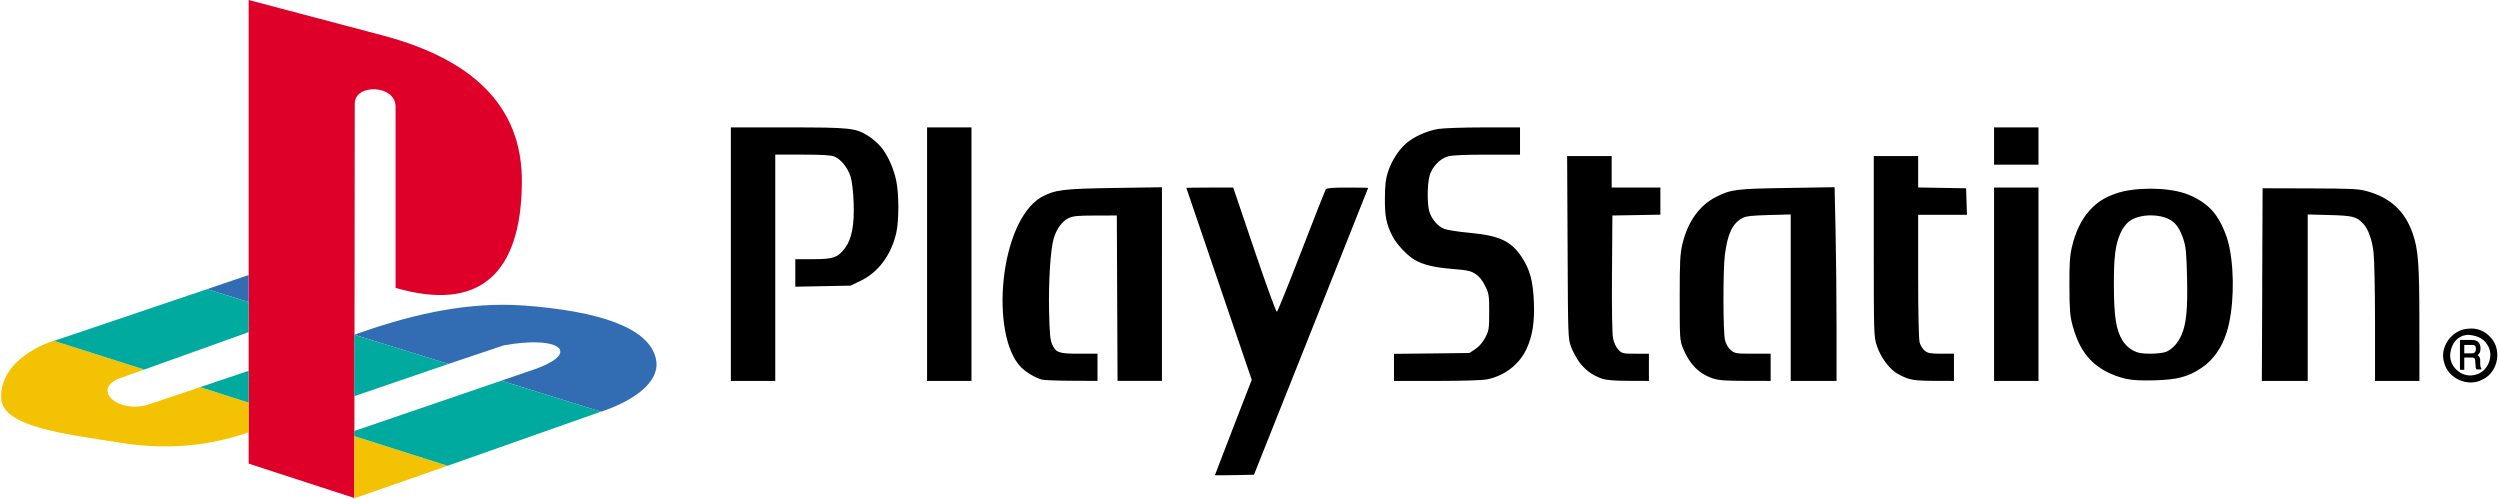
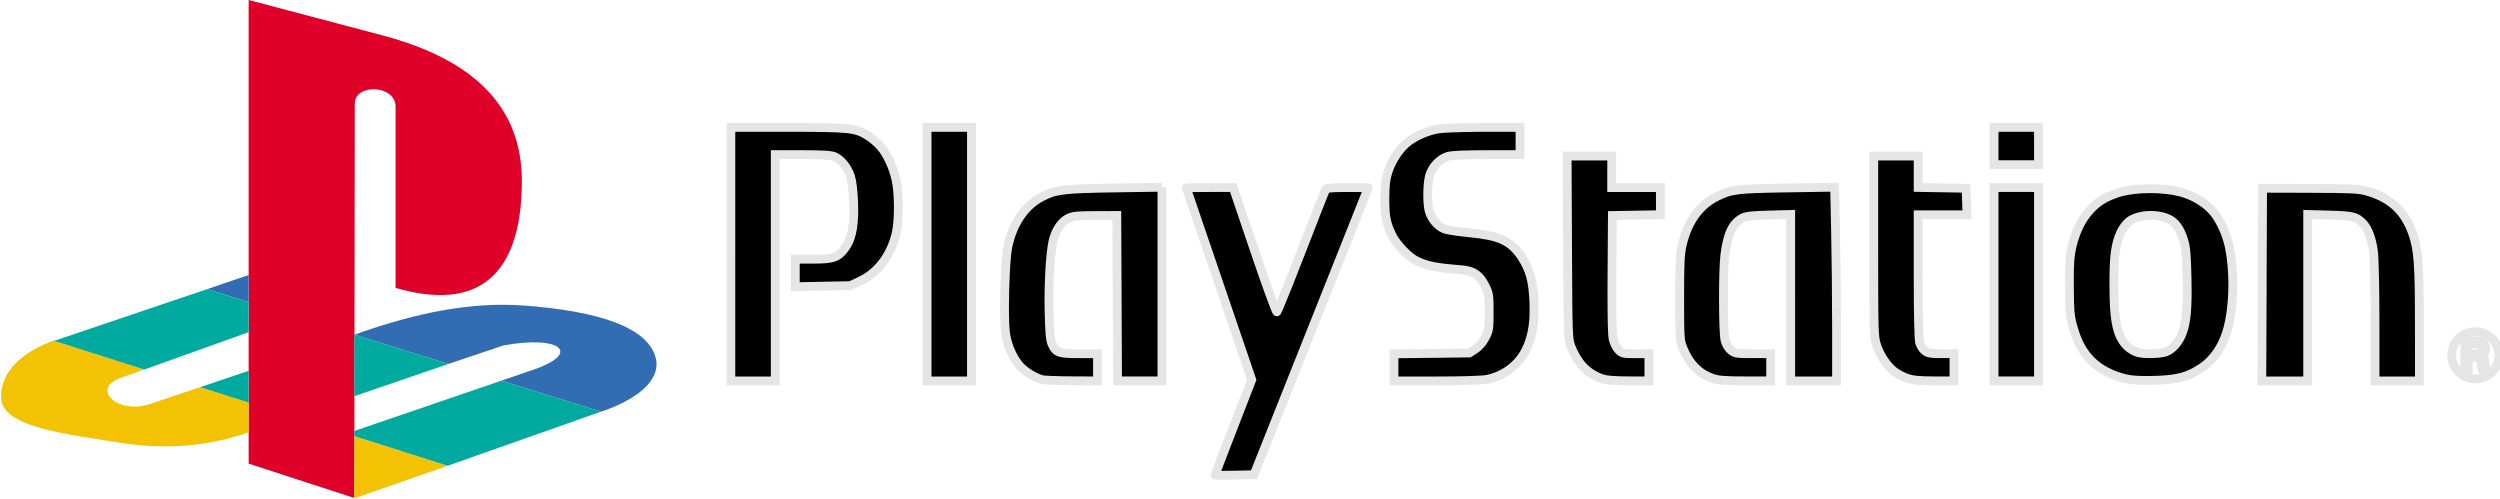
<svg xmlns="http://www.w3.org/2000/svg" version="1.1" id="svg2" x="0px" y="0px" width="567.429px" height="113.032px" viewBox="0 0 567.429 113.032" enable-background="new 0 0 567.429 113.032" xml:space="preserve">
-   <defs id="defs22" />
-   <g id="g5" style="stroke:none;stroke-opacity:1">
-     <path id="path2998_1_" d="m 165.884,28.918 v 28.77 28.77 h 5.039 5.039 V 60.776 35.095 h 6.186 c 4.461,0 6.475,0.12 7.233,0.437 1.496,0.625 3.036,2.529 3.667,4.521 0.331,1.047 0.604,3.313 0.701,5.831 0.2,5.154 -0.398,8.356 -1.971,10.433 -1.641,2.168 -2.645,2.51 -7.284,2.51 h -3.982 v 3.119 3.127 l 6.257,-0.121 6.258,-0.121 2.214,-1.047 c 4.045,-1.908 6.982,-5.811 8.167,-10.84 0.662,-2.808 0.652,-9.086 -0.021,-12.099 -0.646,-2.896 -1.991,-5.813 -3.504,-7.579 -0.633,-0.738 -1.857,-1.797 -2.712,-2.347 -2.933,-1.882 -4.062,-2.001 -18.356,-2.001 z m 44.535,0 v 28.77 28.77 h 5.038 5.039 v -28.77 -28.77 h -5.039 z m 126.372,0 c -4.514,0.001 -9.158,0.16 -10.32,0.346 -2.623,0.418 -5.682,1.805 -7.416,3.372 -1.748,1.579 -3.236,3.949 -4.043,6.44 -0.502,1.548 -0.66,2.959 -0.68,5.933 -0.029,4.103 0.316,5.851 1.727,8.614 0.916,1.798 3.361,4.393 5.039,5.363 1.949,1.13 4.441,1.728 8.727,2.072 3.26,0.264 4.02,0.426 5.08,1.129 0.834,0.551 1.564,1.453 2.184,2.711 0.869,1.771 0.918,2.142 0.914,5.953 -0.004,3.801 -0.057,4.176 -0.896,5.771 -0.566,1.084 -1.385,2.032 -2.242,2.602 l -1.354,0.895 -8.563,0.103 -8.553,0.092 v 3.077 3.068 h 9.73 c 5.92,0 10.412,-0.146 11.459,-0.367 3.984,-0.838 7.299,-3.42 8.908,-6.938 1.355,-2.963 1.834,-6.008 1.656,-10.576 -0.188,-4.816 -0.9,-7.44 -2.824,-10.32 -2.391,-3.575 -5.064,-4.801 -11.855,-5.423 -2.512,-0.23 -5.086,-0.635 -5.719,-0.904 -1.398,-0.592 -2.705,-2.082 -3.281,-3.738 -0.568,-1.633 -0.561,-6.361 0.021,-8.359 0.57,-1.973 2.305,-3.79 4.135,-4.338 0.883,-0.266 3.852,-0.396 8.848,-0.396 H 345 v -3.09 -3.09 h -8.209 z m 115.806,0 v 4.227 4.226 h 5.039 5.039 v -4.226 -4.227 h -5.039 z m -96.902,6.502 0.104,20.723 c 0.09,20.398 0.105,20.754 0.803,22.604 0.391,1.033 1.227,2.58 1.857,3.443 1.293,1.76 2.973,2.994 5.1,3.738 1.023,0.359 2.762,0.498 6.064,0.51 l 4.633,0.02 V 83.37 80.282 h -3.027 c -2.881,0 -3.07,-0.039 -3.891,-0.895 -0.508,-0.529 -1.006,-1.563 -1.207,-2.52 -0.221,-1.033 -0.313,-6.406 -0.256,-14.791 l 0.092,-13.165 5.445,-0.092 5.445,-0.092 v -3.076 -3.08 h -5.527 -5.525 V 38.995 35.42 h -5.049 z m 69.596,0 v 20.469 c 0,19.797 0.023,20.54 0.672,22.512 0.771,2.348 2.338,4.672 4.043,5.973 0.65,0.498 1.939,1.166 2.863,1.482 1.289,0.445 2.73,0.582 6.156,0.59 l 4.469,0.01 V 83.368 80.28 h -2.885 c -2.41,0 -3.02,-0.104 -3.727,-0.662 -0.467,-0.365 -0.996,-1.205 -1.18,-1.867 -0.205,-0.74 -0.336,-6.584 -0.336,-15.106 V 48.748 h 5.537 5.537 l -0.094,-3.007 -0.092,-3.008 -5.445,-0.09 -5.441,-0.093 V 38.985 35.42 h -5.039 z m -8.889,7.069 -10.758,0.174 c -11.568,0.178 -12.766,0.32 -16.162,2.042 -3.799,1.925 -6.447,5.663 -7.648,10.788 -0.502,2.138 -0.59,3.979 -0.59,12.109 0,9.23 0.027,9.661 0.742,11.428 1.441,3.561 3.586,5.76 6.674,6.826 1.361,0.471 2.781,0.58 7.457,0.588 l 5.771,0.012 v -3.09 -3.088 h -4.043 c -3.828,0 -4.088,-0.047 -4.998,-0.813 -0.602,-0.506 -1.092,-1.35 -1.32,-2.256 -0.453,-1.793 -0.475,-15.937 -0.031,-19.361 0.631,-4.865 1.727,-7.146 4.014,-8.371 0.787,-0.42 2.146,-0.57 5.975,-0.67 l 4.957,-0.132 v 18.896 18.885 h 5.201 5.201 V 74.315 c 0,-6.674 -0.104,-16.566 -0.225,-21.982 z M 263.73,42.5 252.922,42.662 c -11.746,0.181 -13.433,0.396 -16.64,2.113 -9.476,5.746 -11.593,31.145 -4.602,38.511 1.172,1.192 3.117,2.368 4.743,2.864 0.447,0.138 3.481,0.259 6.745,0.272 l 5.932,0.031 V 83.365 80.28 h -4.154 c -4.686,0 -5.303,-0.221 -6.186,-2.234 -0.395,-0.897 -0.549,-2.662 -0.65,-7.416 -0.146,-6.756 0.324,-14.086 1.056,-16.52 0.657,-2.185 1.881,-3.863 3.321,-4.57 1.052,-0.516 2.019,-0.613 6.125,-0.62 l 4.875,-0.011 0.082,18.773 0.082,18.771 h 5.039 5.039 v -21.98 z m 10.85,0.071 c -2.928,0 -5.319,0.037 -5.313,0.082 0.004,0.045 3.346,9.857 7.426,21.811 l 7.416,21.738 -4.176,10.77 c -2.295,5.927 -4.175,10.818 -4.175,10.869 0,0.05 1.993,0.05 4.429,0 l 4.43,-0.092 12.951,-32.508 c 7.127,-17.879 12.963,-32.542 12.963,-32.588 0.002,-0.045 -2.102,-0.082 -4.684,-0.082 -3.404,0 -4.766,0.113 -4.947,0.408 -0.137,0.223 -2.627,6.543 -5.525,14.049 -2.897,7.504 -5.397,13.688 -5.565,13.744 -0.17,0.057 -2.472,-6.266 -5.108,-14.049 l -4.796,-14.152 z m 178.017,0 v 21.942 21.942 h 5.039 5.039 V 64.513 42.571 h -5.039 z m 60.951,0.162 -0.094,21.861 h 0.012 l -0.092,21.861 h 5.211 5.201 V 67.571 48.676 l 4.957,0.133 c 5.262,0.137 6.141,0.356 7.619,1.939 1.158,1.24 1.986,3.499 2.355,6.439 0.191,1.539 0.348,8.603 0.348,16.01 v 13.259 h 5.037 5.037 l -0.01,-12.922 c -0.002,-13.705 -0.242,-16.957 -1.563,-20.673 -1.797,-5.053 -5.104,-8.049 -10.482,-9.508 -1.779,-0.483 -3.68,-0.567 -12.811,-0.59 z m -25.478,0.092 c -2.842,0 -5.674,0.357 -7.709,1.057 -2.709,0.932 -4.41,2.023 -6.117,3.921 -1.852,2.06 -3.193,4.849 -3.98,8.259 -0.48,2.09 -0.596,3.845 -0.566,8.938 0.025,5.359 0.133,6.729 0.711,8.849 0.979,3.596 2.26,6.017 4.205,7.985 1.916,1.938 4.748,3.422 7.936,4.146 1.434,0.324 3.422,0.427 6.461,0.345 5.238,-0.14 7.73,-0.814 10.787,-2.904 2.563,-1.752 4.5,-4.517 5.598,-7.996 1.57,-4.967 1.846,-13.156 0.641,-19.199 -0.586,-2.936 -2.01,-6.119 -3.598,-8.056 -1.492,-1.821 -3.936,-3.418 -6.551,-4.287 -2.115,-0.701 -4.976,-1.058 -7.818,-1.058 z m 0.123,6.054 c 1.475,0 2.953,0.285 4.113,0.873 1.514,0.768 2.465,2.104 3.291,4.632 0.541,1.653 0.676,3.158 0.803,8.625 0.166,7.141 -0.162,10.506 -1.27,13.043 -0.781,1.793 -2.045,3.186 -3.434,3.779 -0.594,0.254 -2.156,0.446 -3.605,0.446 -2.055,0 -2.844,-0.146 -3.992,-0.75 -0.902,-0.478 -1.773,-1.295 -2.336,-2.205 -1.469,-2.37 -1.953,-5.479 -1.973,-12.483 -0.016,-6.668 0.328,-9.348 1.557,-12.06 0.416,-0.92 1.256,-2.043 1.879,-2.52 1.184,-0.903 3.07,-1.38 4.967,-1.38 z" style="stroke:none;stroke-opacity:1" />
+   <g>
+     <path id="path2998_1_" d="M165.884,28.918v28.77v28.77h5.039h5.039V60.776V35.095h6.186c4.461,0,6.475,0.12,7.233,0.437   c1.496,0.625,3.036,2.529,3.667,4.521c0.331,1.047,0.604,3.313,0.701,5.831c0.2,5.154-0.398,8.356-1.971,10.433   c-1.641,2.168-2.645,2.51-7.284,2.51h-3.982v3.119v3.127l6.257-0.121l6.258-0.121l2.214-1.047c4.045-1.908,6.982-5.811,8.167-10.84   c0.662-2.808,0.652-9.086-0.021-12.099c-0.646-2.896-1.991-5.813-3.504-7.579c-0.633-0.738-1.857-1.797-2.712-2.347   c-2.933-1.882-4.062-2.001-18.356-2.001H165.884z M210.419,28.918v28.77v28.77h5.038h5.039v-28.77v-28.77h-5.039H210.419z    M336.791,28.918c-4.514,0.001-9.158,0.16-10.32,0.346c-2.623,0.418-5.682,1.805-7.416,3.372c-1.748,1.579-3.236,3.949-4.043,6.44   c-0.502,1.548-0.66,2.959-0.68,5.933c-0.029,4.103,0.316,5.851,1.727,8.614c0.916,1.798,3.361,4.393,5.039,5.363   c1.949,1.13,4.441,1.728,8.727,2.072c3.26,0.264,4.02,0.426,5.08,1.129c0.834,0.551,1.564,1.453,2.184,2.711   c0.869,1.771,0.918,2.142,0.914,5.953c-0.004,3.801-0.057,4.176-0.896,5.771c-0.566,1.084-1.385,2.032-2.242,2.602l-1.354,0.895   l-8.563,0.103l-8.553,0.092v3.077v3.068h9.73c5.92,0,10.412-0.146,11.459-0.367c3.984-0.838,7.299-3.42,8.908-6.938   c1.355-2.963,1.834-6.008,1.656-10.576c-0.188-4.816-0.9-7.44-2.824-10.32c-2.391-3.575-5.064-4.801-11.855-5.423   c-2.512-0.23-5.086-0.635-5.719-0.904c-1.398-0.592-2.705-2.082-3.281-3.738c-0.568-1.633-0.561-6.361,0.021-8.359   c0.57-1.973,2.305-3.79,4.135-4.338c0.883-0.266,3.852-0.396,8.848-0.396H345v-3.09V28.92h-8.209V28.918z M452.597,28.918v4.227   v4.226h5.039h5.039v-4.226v-4.227h-5.039H452.597L452.597,28.918z M355.695,35.42l0.104,20.723   c0.09,20.398,0.105,20.754,0.803,22.604c0.391,1.033,1.227,2.58,1.857,3.443c1.293,1.76,2.973,2.994,5.1,3.738   c1.023,0.359,2.762,0.498,6.064,0.51l4.633,0.02V83.37v-3.088h-3.027c-2.881,0-3.07-0.039-3.891-0.895   c-0.508-0.529-1.006-1.563-1.207-2.52c-0.221-1.033-0.313-6.406-0.256-14.791l0.092-13.165l5.445-0.092l5.445-0.092v-3.076v-3.08   h-5.527h-5.525v-3.576V35.42h-5.049H355.695L355.695,35.42z M425.291,35.42v20.469c0,19.797,0.023,20.54,0.672,22.512   c0.771,2.348,2.338,4.672,4.043,5.973c0.65,0.498,1.939,1.166,2.863,1.482c1.289,0.445,2.73,0.582,6.156,0.59l4.469,0.01v-3.088   V80.28h-2.885c-2.41,0-3.02-0.104-3.727-0.662c-0.467-0.365-0.996-1.205-1.18-1.867c-0.205-0.74-0.336-6.584-0.336-15.106V48.748   h5.537h5.537l-0.094-3.007l-0.092-3.008l-5.445-0.09l-5.441-0.093v-3.565V35.42h-5.039H425.291L425.291,35.42z M416.402,42.489   l-10.758,0.174c-11.568,0.178-12.766,0.32-16.162,2.042c-3.799,1.925-6.447,5.663-7.648,10.788   c-0.502,2.138-0.59,3.979-0.59,12.109c0,9.23,0.027,9.661,0.742,11.428c1.441,3.561,3.586,5.76,6.674,6.826   c1.361,0.471,2.781,0.58,7.457,0.588l5.771,0.012v-3.09v-3.088h-4.043c-3.828,0-4.088-0.047-4.998-0.813   c-0.602-0.506-1.092-1.35-1.32-2.256c-0.453-1.793-0.475-15.937-0.031-19.361c0.631-4.865,1.727-7.146,4.014-8.371   c0.787-0.42,2.146-0.57,5.975-0.67l4.957-0.132v18.896v18.885h5.201h5.201V74.315c0-6.674-0.104-16.566-0.225-21.982   L416.402,42.489z M263.73,42.5l-10.808,0.162c-11.746,0.181-13.433,0.396-16.64,2.113c-3.725,1.994-6.385,5.936-7.508,11.123   c-0.713,3.295-1.047,16.791-0.498,20.054c0.48,2.846,1.811,5.713,3.404,7.334c1.172,1.192,3.117,2.368,4.743,2.864   c0.447,0.138,3.481,0.259,6.745,0.272l5.932,0.031v-3.088V80.28h-4.154c-4.686,0-5.303-0.221-6.186-2.234   c-0.395-0.897-0.549-2.662-0.65-7.416c-0.146-6.756,0.324-14.086,1.056-16.52c0.657-2.185,1.881-3.863,3.321-4.57   c1.052-0.516,2.019-0.613,6.125-0.62l4.875-0.011l0.082,18.773l0.082,18.771h5.039h5.039v-21.98L263.73,42.5L263.73,42.5z    M274.58,42.571c-2.928,0-5.319,0.037-5.313,0.082c0.004,0.045,3.346,9.857,7.426,21.811l7.416,21.738l-4.176,10.77   c-2.295,5.927-4.175,10.818-4.175,10.869c0,0.05,1.993,0.05,4.429,0l4.43-0.092l12.951-32.508   c7.127-17.879,12.963-32.542,12.963-32.588c0.002-0.045-2.102-0.082-4.684-0.082c-3.404,0-4.766,0.113-4.947,0.408   c-0.137,0.223-2.627,6.543-5.525,14.049c-2.897,7.504-5.397,13.688-5.565,13.744c-0.17,0.057-2.472-6.266-5.108-14.049   l-4.796-14.152H274.58z M452.597,42.571v21.942v21.942h5.039h5.039V64.513V42.571h-5.039H452.597z M513.548,42.733l-0.094,21.861   h0.012l-0.092,21.861h5.211h5.201V67.571V48.676l4.957,0.133c5.262,0.137,6.141,0.356,7.619,1.939   c1.158,1.24,1.986,3.499,2.355,6.439c0.191,1.539,0.348,8.603,0.348,16.01v13.259h5.037h5.037l-0.01-12.922   c-0.002-13.705-0.242-16.957-1.563-20.673c-1.797-5.053-5.104-8.049-10.482-9.508c-1.779-0.483-3.68-0.567-12.811-0.59   L513.548,42.733L513.548,42.733z M488.07,42.825c-2.842,0-5.674,0.357-7.709,1.057c-2.709,0.932-4.41,2.023-6.117,3.921   c-1.852,2.06-3.193,4.849-3.98,8.259c-0.48,2.09-0.596,3.845-0.566,8.938c0.025,5.359,0.133,6.729,0.711,8.849   c0.979,3.596,2.26,6.017,4.205,7.985c1.916,1.938,4.748,3.422,7.936,4.146c1.434,0.324,3.422,0.427,6.461,0.345   c5.238-0.14,7.73-0.814,10.787-2.904c2.563-1.752,4.5-4.517,5.598-7.996c1.57-4.967,1.846-13.156,0.641-19.199   c-0.586-2.936-2.01-6.119-3.598-8.056c-1.492-1.821-3.936-3.418-6.551-4.287C493.773,43.182,490.912,42.825,488.07,42.825   L488.07,42.825z M488.193,48.879c1.475,0,2.953,0.285,4.113,0.873c1.514,0.768,2.465,2.104,3.291,4.632   c0.541,1.653,0.676,3.158,0.803,8.625c0.166,7.141-0.162,10.506-1.27,13.043c-0.781,1.793-2.045,3.186-3.434,3.779   c-0.594,0.254-2.156,0.446-3.605,0.446c-2.055,0-2.844-0.146-3.992-0.75c-0.902-0.478-1.773-1.295-2.336-2.205   c-1.469-2.37-1.953-5.479-1.973-12.483c-0.016-6.668,0.328-9.348,1.557-12.06c0.416-0.92,1.256-2.043,1.879-2.52   C484.41,49.356,486.296,48.879,488.193,48.879L488.193,48.879z" />
+     <path fill="#E5E5E5" d="M275.653,108.839c-0.027-0.013-0.044-0.013-0.063-0.013l0,0c-0.047,0-0.119,0.003-0.438-0.19l0,0   c-0.115-0.083-0.386-0.333-0.395-0.796l0,0c0.019-0.298,0.036-0.231,0.042-0.285l0,0c0.006-0.025,0.01-0.038,0.015-0.049l0,0   c0.006-0.025,0.015-0.046,0.023-0.069l0,0c0.017-0.047,0.038-0.108,0.068-0.185l0,0c0.057-0.155,0.14-0.374,0.246-0.654l0,0   c0.212-0.561,0.52-1.362,0.9-2.348l0,0c0.756-1.972,1.8-4.678,2.949-7.642l0,0l4.043-10.431l-7.298-21.392   c-3.998-11.717-7.258-21.279-7.436-21.841l0,0c0-0.001-0.001-0.002-0.001-0.004l0,0c-0.1-0.251-0.02-0.687,0.161-0.899l0,0   c0.06-0.08,0.124-0.136,0.178-0.176l0,0c0.068-0.056,0.128-0.09,0.18-0.114l0,0c0.076-0.039,0.121-0.049,0.159-0.063l0,0   c0.089-0.026,0.123-0.03,0.159-0.036l0,0c0.063-0.009,0.106-0.011,0.155-0.015l0,0c0.096-0.008,0.206-0.013,0.348-0.017l0,0   c0.282-0.01,0.677-0.019,1.163-0.027l0,0c0.97-0.015,2.301-0.023,3.768-0.023l0,0v1v1c-1.539-0.002-2.976,0.011-3.939,0.027l0,0   c0.05,0.148,0.104,0.308,0.161,0.48l0,0c0.378,1.112,0.923,2.717,1.597,4.691l0,0c1.346,3.952,3.203,9.395,5.243,15.37l0,0   l7.533,22.082l-4.308,11.109c-1.574,4.065-2.979,7.717-3.678,9.546l0,0c0.781-0.002,1.832-0.014,2.979-0.036l0,0l3.768-0.078   l12.704-31.894c5.879-14.741,10.888-27.327,12.45-31.276l0,0c-0.837-0.014-1.983-0.022-3.24-0.022l0,0   c-2.263-0.007-3.658,0.066-4.186,0.157l0,0c-0.082,0.202-0.2,0.493-0.348,0.857l0,0c-0.298,0.737-0.712,1.781-1.21,3.052l0,0   c-1.002,2.543-2.348,5.999-3.798,9.749l0,0c-2.107,5.46-4.003,10.215-4.956,12.454l0,0c-0.345,0.783-0.478,1.138-0.707,1.49l0,0   c-0.085,0.062-0.018,0.161-0.516,0.389l0,0l-0.151,0.051h-0.167h-0.005c-0.704-0.087-0.696-0.334-0.798-0.385l0,0   c-0.068-0.085-0.098-0.136-0.127-0.187l0,0c-0.058-0.1-0.098-0.188-0.149-0.299l0,0c-0.1-0.215-0.218-0.501-0.364-0.866l0,0   c-0.289-0.729-0.676-1.765-1.141-3.042l0,0c-0.93-2.554-2.16-6.068-3.472-9.949l0,0l-4.566-13.472h-4.608v-1v-1h6.042l5.026,14.831   c1.229,3.627,2.386,6.94,3.284,9.429l0,0c0.335,0.933,0.645,1.769,0.905,2.453l0,0c0.232-0.561,0.503-1.222,0.806-1.967l0,0   c1.004-2.483,2.352-5.903,3.799-9.65l0,0c2.539-6.574,4.76-12.224,5.377-13.712l0,0c0.106-0.244,0.11-0.285,0.231-0.501l0,0   c0.365-0.51,0.689-0.535,0.977-0.633l0,0c0.302-0.074,0.63-0.119,1.057-0.155l0,0c0.845-0.068,2.051-0.096,3.766-0.096l0,0   c2.427,0.004,4.281,0.021,4.782,0.081l0,0c0.007,0.003,0.013,0.005,0.018,0.006l0,0c0.013,0.001,0.025,0.003,0.037,0.004l0,0   c0.001,0,0.002,0,0.003,0l0,0c0.029-0.001,0.07-0.003,0.208,0.061l0,0c0.028,0.012,0.055,0.024,0.081,0.035l0,0   c0.008,0.005,0.016,0.011,0.023,0.016l0,0c0.028,0.015,0.06,0.031,0.093,0.049l0,0c0.023,0.017,0.058,0.042,0.097,0.076l0,0   c0.081,0.062,0.16,0.146,0.224,0.285l0,0c0.058,0.113,0.103,0.256,0.113,0.437l0,0c0.002,0.011,0.003,0.021,0.004,0.032l0,0   c-0.001,0.007-0.001,0.014-0.002,0.021l0,0c0,0.051-0.006,0.111-0.02,0.175l0,0c-0.012,0.094-0.02,0.097-0.024,0.098l0,0   c-0.002,0.007-0.005,0.015-0.007,0.022l0,0c0,0,0,0.001,0,0.002l0,0c-0.005,0.017-0.009,0.025-0.011,0.034l0,0   c-0.007,0.017-0.013,0.032-0.02,0.049l0,0c-0.013,0.034-0.029,0.079-0.053,0.138l0,0c-0.045,0.117-0.112,0.287-0.199,0.507l0,0   c-0.172,0.442-0.429,1.087-0.758,1.919l0,0c-0.66,1.66-1.611,4.057-2.787,7.009l0,0c-2.35,5.907-5.592,14.043-9.153,22.982l0,0   L285.3,108.734l-5.094,0.105c-1.225,0.023-2.335,0.036-3.148,0.036l0,0C276.345,108.872,275.954,108.875,275.653,108.839   L275.653,108.839z M288.996,70.199C288.996,70.2,288.996,70.2,288.996,70.199L288.996,70.199z M310.377,43.641   c0.093,0.016,0.278,0.029,0.486-0.047l0,0c-0.105,0.038-0.219,0.057-0.334,0.057l0,0c-0.064,0-0.129-0.006-0.192-0.019l0,0   C310.35,43.635,310.364,43.638,310.377,43.641L310.377,43.641z M369.619,87.437c-3.335-0.02-5.111-0.13-6.392-0.566l0,0   c-2.299-0.799-4.173-2.174-5.576-4.091l0,0c-0.709-0.979-1.543-2.525-1.986-3.681l0,0c-0.38-0.977-0.604-1.807-0.692-4.663l0,0   c-0.104-2.904-0.13-8.088-0.174-18.289l0,0l-0.104-20.723l-0.004-1.004h6.064h6.048v4.577v2.577h4.527h6.524v4.078v4.061   l-6.427,0.108l-4.469,0.075l-0.085,12.19c-0.015,1.612-0.019,3.118-0.017,4.504l0,0c-0.011,5.731,0.114,9.521,0.251,10.072l0,0   c0.148,0.774,0.639,1.733,0.95,2.033l0,0c0.429,0.425,0.396,0.403,0.676,0.486l0,0c0.306,0.078,1.061,0.105,2.494,0.102l0,0h4.026   v4.088v4.091L369.619,87.437L369.619,87.437z M356.797,56.139c0.045,10.197,0.072,15.389,0.175,18.225l0,0   c0.112,2.883,0.246,3.156,0.563,4.028l0,0c0.339,0.911,1.176,2.458,1.729,3.205l0,0c1.183,1.604,2.668,2.698,4.625,3.386l0,0   c0.765,0.282,2.465,0.45,5.735,0.455l0,0l3.63,0.015V83.37v-2.091l-2.026,0.003c-1.45-0.005-2.229,0.002-2.942-0.153l0,0   c-0.741-0.15-1.278-0.62-1.671-1.051l0,0c-0.704-0.758-1.21-1.865-1.465-3.001l0,0c-0.221-1.121-0.284-4.646-0.292-10.488l0,0   c-0.003-1.389,0.002-2.899,0.017-4.52l0,0l0.098-14.141l6.421-0.108l4.464-0.076V45.65l-0.002-2.078h-4.525h-6.525v-4.577v-2.577   h-4.05h-4.056L356.797,56.139L356.797,56.139z M355.694,36.419v-1V36.419L355.694,36.419z M439.021,87.444   c-3.435-0.009-5.005-0.137-6.477-0.644l0,0c-1.059-0.369-2.348-1.031-3.147-1.633l0,0c-1.915-1.475-3.541-3.916-4.386-6.454l0,0   c-0.353-1.049-0.55-1.951-0.628-4.854l0,0c-0.089-2.938-0.094-8.071-0.094-17.971l0,0V35.419v-1h6.039h6.039v4.566v2.581   l4.458,0.077l6.397,0.104l0.123,3.963l0.125,4.038h-6.567h-4.538v12.896c0,4.256,0.031,7.842,0.091,10.448l0,0   c0.045,2.554,0.172,4.355,0.208,4.39l0,0c0.087,0.409,0.62,1.216,0.837,1.35l0,0c0.275,0.204,0.358,0.255,0.778,0.342l0,0   c0.417,0.074,1.139,0.106,2.329,0.106l0,0h3.882v4.088v4.089L439.021,87.444L439.021,87.444z M426.29,55.888   c0,9.896,0.006,15.034,0.093,17.911l0,0c0.094,2.907,0.231,3.364,0.529,4.289l0,0c0.698,2.155,2.205,4.362,3.701,5.489l0,0   c0.499,0.394,1.788,1.068,2.582,1.333l0,0c1.102,0.383,2.415,0.527,5.83,0.535l0,0l3.469,0.007v-2.085v-2.089h-1.885   c-1.221-0.002-2.008-0.021-2.677-0.138l0,0c-0.664-0.106-1.239-0.386-1.668-0.736l0,0c-0.72-0.599-1.246-1.474-1.526-2.388l0,0   c-0.168-0.707-0.208-2.197-0.28-4.881l0,0c-0.06-2.63-0.092-6.228-0.092-10.492l0,0V47.748h6.538h4.504l-0.062-1.977l-0.063-2.055   l-4.491-0.074l-6.423-0.11v-4.547v-2.566h-4.04h-4.039V55.888L426.29,55.888z M425.29,36.419v-1V36.419L425.29,36.419z    M396.114,87.444c-4.668-0.011-6.211-0.106-7.782-0.644l0,0c-3.372-1.148-5.777-3.651-7.274-7.396l0,0   c-0.373-0.899-0.621-1.696-0.709-3.227l0,0c-0.1-1.545-0.105-3.959-0.105-8.577l0,0c0-8.115,0.083-10.051,0.617-12.337l0,0   c1.242-5.33,4.059-9.372,8.168-11.452l0,0c1.718-0.879,3.08-1.424,5.345-1.7l0,0c2.266-0.283,5.467-0.359,11.255-0.45l0,0   l10.758-0.174l0.993-0.015l0.237,10.836c0.124,5.429,0.226,15.321,0.226,22.005l0,0v13.139h-6.2h-6.203V67.571v-17.87l-3.929,0.106   c-3.81,0.081-5.124,0.299-5.529,0.552l0,0c-1.868,1.008-2.849,2.8-3.494,7.618l0,0c-0.204,1.53-0.316,5.748-0.314,9.791l0,0   c-0.013,4.25,0.146,8.604,0.323,9.195l0,0c0.176,0.723,0.601,1.414,0.995,1.736l0,0c0.461,0.363,0.423,0.365,0.922,0.472l0,0   c0.509,0.087,1.525,0.108,3.435,0.106l0,0h5.041v4.088v4.091L396.114,87.444L396.114,87.444z M407.44,67.571v17.884h4.201h4.2   v-11.14c0.002-6.665-0.102-16.559-0.223-21.961l0,0l-0.194-8.85l-9.765,0.158c-5.78,0.089-8.962,0.172-11.038,0.435l0,0   c-2.074,0.27-3.01,0.656-4.689,1.499l0,0c-3.485,1.772-5.967,5.205-7.125,10.125l0,0c-0.47,1.989-0.565,3.736-0.565,11.88l0,0   c0,4.612,0.009,7.03,0.103,8.448l0,0c0.104,1.433,0.227,1.736,0.568,2.604l0,0c1.387,3.377,3.27,5.271,6.073,6.257l0,0   c1.152,0.403,2.447,0.527,7.132,0.533l0,0l4.77,0.009v-2.087v-2.089h-3.041c-1.924-0.002-2.951-0.004-3.756-0.132l0,0   c-0.814-0.11-1.438-0.514-1.889-0.917l0,0c-0.807-0.689-1.363-1.685-1.646-2.773l0,0c-0.29-1.255-0.371-5.292-0.384-9.687l0,0   c0.002-4.104,0.1-8.263,0.331-10.051l0,0c0.615-4.909,1.827-7.681,4.534-9.123l0,0c1.167-0.586,2.572-0.668,6.419-0.788l0,0   l5.983-0.159V67.571L407.44,67.571z M415.402,42.511l1-0.021L415.402,42.511L415.402,42.511z M315.393,87.457v-4.067v-4.067   l9.541-0.102l8.269-0.1l1.105-0.732c0.68-0.445,1.42-1.284,1.91-2.233l0,0c0.414-0.794,0.557-1.109,0.66-1.744l0,0   c0.103-0.642,0.121-1.667,0.123-3.528l0,0c-0.006-0.148-0.002-0.275-0.004-0.371l0,0c-0.027-3.577-0.021-3.503-0.809-5.173l0,0   c-0.567-1.15-1.201-1.9-1.839-2.318l0,0c-0.87-0.566-1.301-0.688-4.607-0.966l0,0c-4.335-0.351-6.994-0.959-9.146-2.203l0,0   c-1.935-1.152-4.352-3.721-5.431-5.773l0,0c-1.422-2.745-1.854-4.795-1.838-8.616l0,0c0-0.153,0.002-0.308,0.004-0.461l0,0   c0.016-2.989,0.181-4.56,0.727-6.234l0,0c0.863-2.655,2.422-5.147,4.323-6.873l0,0c1.951-1.743,5.091-3.152,7.931-3.617l0,0   c1.346-0.208,5.914-0.354,10.478-0.359l0,0v1V27.92v-0.002l1-0.002v0.004h8.208L346,32.008v4.088h-8.528   c-4.936-0.013-8.024,0.163-8.561,0.354l0,0c-1.431,0.399-3.017,2.033-3.463,3.662l0,0c-0.246,0.821-0.407,2.509-0.4,4.097l0,0   c-0.011,1.541,0.156,3.095,0.364,3.653l0,0c0.47,1.397,1.665,2.715,2.729,3.146l0,0c0.29,0.155,2.999,0.624,5.419,0.828l0,0   c6.817,0.573,10.076,2.012,12.596,5.865l0,0c2.038,3.022,2.814,5.958,2.991,10.841l0,0c0.021,0.608,0.035,1.199,0.035,1.772l0,0   c0.003,3.723-0.536,6.546-1.78,9.254l0,0c-1.751,3.823-5.334,6.6-9.611,7.5l0,0c-1.314,0.261-5.689,0.38-11.666,0.389l0,0H315.393   L315.393,87.457z M326.626,30.25c-2.407,0.37-5.384,1.734-6.903,3.127l0,0c-1.592,1.433-3.012,3.681-3.761,6.007l0,0   c-0.459,1.42-0.609,2.672-0.633,5.635l0,0c-0.002,0.151-0.002,0.299-0.002,0.442l0,0c0.017,3.744,0.324,5.13,1.621,7.707l0,0   c0.752,1.541,3.227,4.163,4.648,4.952l0,0c1.747,1.013,4.071,1.601,8.307,1.94l0,0c3.211,0.248,4.301,0.452,5.551,1.291l0,0   c1.031,0.684,1.857,1.738,2.53,3.103l0,0c0.896,1.763,1.042,2.639,1.013,6.057l0,0c0,0.121,0,0.219,0.002,0.34l0,0   c-0.002,1.905-0.011,2.969-0.146,3.862l0,0c-0.134,0.904-0.438,1.571-0.862,2.371l0,0c-0.643,1.221-1.541,2.278-2.577,2.972l0,0   l-1.6,1.056l-8.858,0.108l-7.563,0.08v2.089v2.067h8.73c5.862,0.009,10.473-0.165,11.254-0.346l0,0   c3.689-0.775,6.735-3.163,8.204-6.375l0,0c1.108-2.435,1.597-4.877,1.601-8.422l0,0c0-0.54-0.015-1.108-0.034-1.7l0,0   c-0.199-4.755-0.847-7.066-2.657-9.803l0,0c-2.263-3.298-4.35-4.311-11.114-4.982l0,0c-2.604-0.254-5.044-0.596-6.018-0.98l0,0   c-1.734-0.753-3.154-2.414-3.836-4.328l0,0c-0.354-1.055-0.469-2.624-0.478-4.311l0,0c0.006-1.724,0.14-3.46,0.483-4.655l0,0   c0.696-2.322,2.579-4.322,4.806-5.018l0,0c1.231-0.341,4.08-0.424,9.137-0.439l0,0h6.527v-2.089v-2.089h-8.165   C331.672,29.94,327.535,30.099,326.626,30.25L326.626,30.25z M243.164,87.42c-1.643-0.007-3.227-0.038-4.464-0.09l0,0   c-1.287-0.063-2.023-0.082-2.569-0.225l0,0c-1.827-0.569-3.833-1.781-5.164-3.12l0,0c-1.794-1.845-3.154-4.834-3.677-7.869l0,0   c-0.212-1.273-0.287-3.602-0.289-6.353l0,0c0.006-5.234,0.291-11.702,0.794-14.078l0,0c1.166-5.396,3.972-9.626,8.015-11.793l0,0   c1.643-0.89,3.084-1.45,5.461-1.743l0,0c2.384-0.301,5.755-0.397,11.634-0.488l0,0l9.822-0.146v-0.015h0.987h0.013h0.002v1v-1   l0.007,1h0.992v21.972v22.979h-6.039h-6.037l-0.085-19.766l-0.079-17.775l-3.878,0.009c-4.137,0.006-4.897,0.123-5.685,0.518l0,0   c-1.083,0.514-2.212,1.959-2.804,3.961l0,0c-0.58,1.859-1.053,7.824-1.042,13.725l0,0c0,0.83,0.008,1.662,0.028,2.484l0,0   c0.084,4.725,0.299,6.503,0.566,7.036l0,0c0.457,0.979,0.571,1.119,1.089,1.333l0,0c0.569,0.221,1.857,0.313,4.182,0.304l0,0h5.154   v4.086v4.091L243.164,87.42L243.164,87.42z M254.568,67.677l0.077,17.775h4.046h4.037v-20.98V43.514l-9.792,0.148   c-5.865,0.089-9.212,0.191-11.411,0.474l0,0c-2.204,0.286-3.209,0.694-4.772,1.522l0,0c-3.407,1.821-5.922,5.474-7.002,10.452l0,0   c-0.431,1.94-0.756,8.548-0.75,13.655l0,0c-0.002,2.687,0.091,5.041,0.261,6.02l0,0c0.435,2.657,1.738,5.402,3.131,6.801l0,0   c1.011,1.043,2.89,2.181,4.317,2.607l0,0v-0.001c0.023,0.003,0.066,0.009,0.121,0.016l0,0c0.108,0.015,0.263,0.029,0.452,0.044l0,0   c0.378,0.03,0.892,0.058,1.494,0.081l0,0c1.208,0.049,2.772,0.083,4.394,0.091l0,0l4.929,0.025v-2.082v-2.087h-3.154   c-2.362-0.01-3.727-0.029-4.858-0.422l0,0c-1.183-0.399-1.817-1.376-2.244-2.409l0,0c-0.522-1.263-0.616-3.015-0.734-7.797l0,0   c-0.02-0.838-0.028-1.683-0.028-2.528l0,0c0.011-6.056,0.418-11.897,1.125-14.302l0,0c0.722-2.369,2.04-4.279,3.84-5.179l0,0   c1.316-0.637,2.488-0.713,6.561-0.722l0,0l5.874-0.013L254.568,67.677L254.568,67.677z M215.457,87.457h-6.039V57.688V28.917v-1   h6.039h6.039v29.77v29.769H215.457L215.457,87.457z M211.419,57.688v27.769h4.038h4.039V57.688V29.917h-4.039h-4.038V57.688   L211.419,57.688z M210.419,29.917v-1V29.917L210.419,29.917z M170.923,87.457h-6.039V57.688V28.917v-1h13.931   c7.153,0,11.008,0.025,13.547,0.299l0,0c2.526,0.257,3.857,0.883,5.349,1.859l0,0c0.97,0.632,2.195,1.689,2.931,2.539l0,0   c1.662,1.955,3.034,4.967,3.721,8.011l0,0c0.365,1.658,0.533,4.045,0.535,6.423l0,0c-0.004,2.324-0.159,4.587-0.518,6.124l0,0   c-1.238,5.271-4.354,9.458-8.711,11.513l0,0l-2.409,1.138l-6.472,0.126l-7.276,0.142v-4.146v-4.12h4.982   c2.297,0.005,3.632-0.102,4.44-0.388l0,0c0.796-0.283,1.248-0.686,2.046-1.724l0,0c1.174-1.541,1.809-3.991,1.806-8.007l0,0   c0-0.564-0.013-1.161-0.036-1.785l0,0c-0.089-2.454-0.382-4.727-0.656-5.568l0,0c-0.52-1.732-2.01-3.483-3.101-3.899l0,0   c-0.331-0.187-2.439-0.384-6.846-0.361l0,0h-5.186v24.683v26.68H170.923L170.923,87.457z M166.883,57.688v27.769h4.04h4.038v-24.68   V34.095h7.187c4.515,0.023,6.436,0.066,7.618,0.514l0,0c1.904,0.834,3.492,2.891,4.235,5.144l0,0   c0.386,1.252,0.641,3.511,0.747,6.094l0,0c0.025,0.647,0.039,1.268,0.039,1.862l0,0c-0.004,4.192-0.631,7.111-2.212,9.212l0,0   c-0.843,1.129-1.711,1.98-2.989,2.409l0,0c-1.263,0.427-2.751,0.492-5.092,0.497l0,0h-2.982v2.12v2.105l5.239-0.1l6.043-0.118   l2.021-0.956c3.731-1.759,6.489-5.376,7.621-10.163l0,0c0.295-1.24,0.467-3.449,0.465-5.666l0,0c0-2.269-0.176-4.6-0.488-5.988l0,0   c-0.605-2.747-1.925-5.568-3.288-7.145l0,0c-0.529-0.628-1.753-1.689-2.492-2.157l0,0c-1.441-0.904-2.14-1.28-4.485-1.554l0,0   c-2.335-0.254-6.19-0.291-13.331-0.289l0,0h-11.932V57.688L166.883,57.688z M165.884,29.917v-1V29.917L165.884,29.917z    M544.103,87.454h-6.039V73.196c0.005-7.367-0.161-14.506-0.339-15.886l0,0c-0.344-2.821-1.172-4.918-2.094-5.879l0,0   c-0.713-0.741-1.027-0.985-1.908-1.225l0,0c-0.887-0.231-2.39-0.333-5.007-0.397l0,0l-3.929-0.106v17.868v19.883h-6.203h-6.217   l0.093-21.861h-0.013l0.101-22.865l0.004-0.998l11.724,0.032c9.123,0.028,11.08,0.094,13.071,0.626l0,0   c5.616,1.49,9.306,4.82,11.161,10.138l0,0c1.39,3.92,1.619,7.323,1.621,21.006l0,0l0.011,13.922H544.103L544.103,87.454z    M528.769,47.81c2.646,0.072,4.212,0.148,5.447,0.456l0,0c1.246,0.299,2.109,0.955,2.876,1.8l0,0   c1.395,1.516,2.223,3.938,2.617,6.996l0,0c0.206,1.698,0.353,8.688,0.354,16.134l0,0v12.259h4.039h4.035l-0.011-11.921   c0-13.728-0.252-16.828-1.502-20.339l0,0c-1.736-4.789-4.662-7.448-9.803-8.877l0,0c-1.568-0.433-3.411-0.537-12.552-0.556l0,0   l-9.728-0.027l-0.087,19.859h0.013l-0.094,21.861h4.209h4.201V67.571V47.648L528.769,47.81L528.769,47.81z M513.545,43.732l0.002-1   L513.545,43.732L513.545,43.732z M457.637,87.454h-6.041V64.512V42.571v-1h6.041h6.038v22.941v22.941H457.637L457.637,87.454z    M453.597,64.512l-0.002,20.942h4.042h4.037V64.512V43.57h-4.037h-4.04V64.512L453.597,64.512z M452.597,43.57v-1V43.57   L452.597,43.57z M482.326,86.953c-3.35-0.762-6.339-2.313-8.425-4.417l0,0c-2.089-2.107-3.458-4.733-4.458-8.425l0,0   c-0.611-2.229-0.726-3.768-0.747-9.1l0,0c-0.006-0.49-0.006-0.947-0.006-1.371l0,0c0-4.076,0.14-5.818,0.598-7.803l0,0   c0.815-3.534,2.219-6.487,4.212-8.703l0,0c1.794-2.01,3.726-3.243,6.535-4.199l0,0c2.201-0.753,5.105-1.108,8.035-1.112l0,0v1.002   v1c-2.756-0.004-5.515,0.354-7.385,1.002l0,0c-2.607,0.908-4.078,1.857-5.7,3.645l0,0c-1.71,1.902-2.99,4.53-3.748,7.813l0,0   c-0.412,1.797-0.546,3.292-0.548,7.355l0,0c0,0.424,0.002,0.872,0.007,1.354l0,0c0.029,5.378,0.131,6.58,0.677,8.592l0,0   c0.955,3.498,2.148,5.715,3.95,7.544l0,0c1.747,1.772,4.419,3.19,7.444,3.874l0,0c1.004,0.228,2.4,0.346,4.402,0.346l0,0   c0.554,0,1.157-0.01,1.813-0.025l0,0c5.192-0.159,7.323-0.755,10.251-2.731l0,0c2.348-1.604,4.162-4.165,5.206-7.472l0,0   c0.868-2.738,1.344-6.654,1.342-10.59l0,0c0-2.828-0.242-5.672-0.728-8.111l0,0c-0.544-2.768-1.944-5.869-3.391-7.618l0,0   c-1.331-1.637-3.646-3.165-6.092-3.972l0,0c-1.957-0.651-4.746-1.008-7.501-1.006l0,0v-1v-1.002   c2.927,0.004,5.86,0.361,8.129,1.108l0,0c2.787,0.932,5.358,2.598,7.01,4.602l0,0c1.729,2.125,3.178,5.392,3.806,8.497l0,0   c0.518,2.604,0.767,5.561,0.767,8.501l0,0c-0.003,4.099-0.476,8.148-1.434,11.192l0,0c-1.152,3.653-3.211,6.623-5.987,8.521l0,0   c-3.187,2.203-6.041,2.957-11.329,3.078l0,0c-0.666,0.015-1.284,0.025-1.861,0.025l0,0   C485.091,87.348,483.567,87.233,482.326,86.953L482.326,86.953z M483.631,80.411c-1.081-0.577-2.051-1.492-2.72-2.563l0,0   c-1.641-2.666-2.1-5.984-2.122-13.004l0,0c0-0.142,0-0.286-0.003-0.431l0,0c-0.002-6.368,0.354-9.204,1.647-12.046l0,0   c0.514-1.095,1.344-2.235,2.185-2.904l0,0c1.462-1.097,3.511-1.575,5.574-1.583l0,0v1v1c-1.73-0.011-3.456,0.465-4.36,1.174l0,0   c-0.407,0.287-1.257,1.393-1.575,2.14l0,0c-1.116,2.458-1.467,4.87-1.471,11.22l0,0c0,0.136,0.002,0.273,0.002,0.423l0,0   c0.017,6.985,0.526,9.885,1.825,11.959l0,0c0.455,0.749,1.228,1.469,1.949,1.847l0,0c1.027,0.521,1.478,0.619,3.527,0.635l0,0   c1.333,0.017,2.946-0.224,3.212-0.365l0,0c1.074-0.448,2.216-1.649,2.91-3.259l0,0c0.839-1.921,1.227-4.485,1.225-9.486l0,0   c0-0.955-0.011-1.997-0.038-3.135l0,0c-0.127-5.48-0.266-6.856-0.754-8.337l0,0c-0.811-2.435-1.583-3.424-2.791-4.05l0,0   c-0.972-0.495-2.315-0.769-3.661-0.764l0,0v-1v-1c1.603,0.002,3.213,0.299,4.565,0.98l0,0c1.817,0.911,2.948,2.594,3.789,5.213l0,0   c0.595,1.826,0.724,3.458,0.852,8.911l0,0c0.025,1.152,0.038,2.21,0.038,3.182l0,0c-0.003,5.08-0.376,7.939-1.391,10.284l0,0   c-0.868,1.975-2.254,3.561-3.957,4.299l0,0c-0.921,0.367-2.433,0.51-3.999,0.526l0,0c-0.081,0.001-0.16,0.001-0.239,0.001l0,0   C485.941,81.276,484.852,81.072,483.631,80.411L483.631,80.411z M457.637,38.37h-6.041v-5.226v-4.227v-1h6.041h6.038v5.226v5.226   H457.637L457.637,38.37z M453.597,33.144v3.226h4.04h4.037v-3.226l-0.002-3.227h-4.035h-4.04V33.144L453.597,33.144z    M452.597,29.917v-1V29.917L452.597,29.917z" />
  </g>
-   <path style="fill:#000000;stroke:none" d="m 559.92,74.635 c -3.46,0.342 -6.22,4.127 -5.197,7.557 0.833,3.727 5.489,5.797 8.81,3.912 3.548,-1.687 4.426,-6.909 1.636,-9.661 -1.32,-1.443 -3.192,-2.094 -5.128,-1.817 -0.121,0.01 0.085,-0.025 -0.121,0.01 z m 0.15,1.357 c 1.66,0.078 3.495,0.613 4.416,2.154 1.809,2.52 0.162,6.463 -2.895,6.965 -2.954,0.723 -5.987,-2.148 -5.407,-5.137 0.249,-1.929 1.531,-3.645 3.456,-3.904 0.383,-0.078 0.188,-0.041 0.43,-0.078 z" id="path12" />
+   <g>
+     <path id="path3775_1_" d="M559.435,83.913h0.77v-2.836h1.756c0.48,0,0.795,0.078,0.939,0.232c0.139,0.148,0.229,0.492,0.268,1.031   l0.068,0.836c0.012,0.16,0.027,0.293,0.055,0.4c0.021,0.114,0.063,0.228,0.117,0.334h0.807v-0.209   c-0.064-0.058-0.107-0.125-0.135-0.205c-0.037-0.095-0.064-0.211-0.072-0.351l-0.07-0.972c-0.047-0.473-0.109-0.797-0.189-0.973   c-0.117-0.264-0.322-0.422-0.611-0.477c0.311-0.07,0.555-0.244,0.742-0.525c0.189-0.285,0.283-0.633,0.283-1.039   c0-0.334-0.068-0.625-0.207-0.871c-0.145-0.274-0.352-0.486-0.617-0.635c-0.217-0.119-0.477-0.197-0.777-0.234   c-0.199-0.022-0.508-0.035-0.914-0.035h-2.209v6.527H559.435z M560.207,80.375v-2.289h1.557c0.305,0,0.523,0.009,0.662,0.022   c0.205,0.033,0.369,0.093,0.488,0.175c0.146,0.096,0.256,0.219,0.328,0.368c0.08,0.158,0.121,0.334,0.121,0.526   c0,0.433-0.121,0.738-0.367,0.921c-0.246,0.185-0.648,0.274-1.207,0.274L560.207,80.375L560.207,80.375z" />
+     <path fill="#E5E5E5" d="M560.436,84.912h-1h-0.002v-1v1v-1h-0.229h-0.768v-7.527h3.209c0.429,0,0.757,0.013,1.035,0.043l0,0   c0.399,0.049,0.785,0.157,1.144,0.354l0,0c0.428,0.234,0.787,0.604,1,1.017l0,0c0.236,0.419,0.338,0.894,0.336,1.361l0,0   c0.002,0.557-0.134,1.12-0.451,1.595l0,0c-0.013,0.021-0.026,0.041-0.041,0.061l0,0c0.164,0.395,0.204,0.75,0.265,1.287l0,0   l0.07,0.963l0.21,0.188v0.449v1.208h-2.417l-0.279-0.543c-0.093-0.183-0.168-0.383-0.197-0.544l0,0   c-0.051-0.211-0.068-0.39-0.081-0.565l0,0l-0.07-0.845c-0.007-0.135-0.021-0.246-0.034-0.332l0,0   c-0.05-0.004-0.108-0.006-0.174-0.006l0,0h-0.757v2.837H560.436L560.436,84.912z M561.206,79.373l0.582-0.001   c0.226,0,0.396-0.019,0.5-0.042l0,0c0.029-0.007,0.05-0.012,0.065-0.016l0,0c0.005-0.03,0.009-0.075,0.009-0.136l0,0   c-0.001-0.032-0.004-0.049-0.009-0.063l0,0c-0.015-0.005-0.035-0.011-0.027-0.011l0,0c-0.08-0.009-0.28-0.02-0.563-0.02l0,0h-0.557   V79.373L561.206,79.373z M559.434,83.912v1V83.912L559.434,83.912z" />
+   </g>
+   <path fill="#E5E5E5" d="M555.467,80.648c0-3.486,2.807-6.316,6.286-6.355l0,0c0.023-0.002,0.047-0.003,0.07-0.003l0,0  c3.508,0.002,6.354,2.846,6.355,6.358l0,0h-0.002c0,3.51-2.844,6.355-6.354,6.355l0,0C558.312,87.003,555.467,84.16,555.467,80.648  L555.467,80.648z M557.467,80.648c0.004,2.407,1.948,4.352,4.356,4.356l0,0c2.403-0.005,4.35-1.953,4.354-4.356l0,0  c-0.005-2.365-1.885-4.283-4.227-4.354l0,0h-0.128C559.416,76.297,557.471,78.242,557.467,80.648L557.467,80.648z M561.419,76.206  c0.126,0.053,0.22,0.072,0.294,0.079l0,0c-0.088-0.01-0.173-0.031-0.255-0.063l0,0c-0.059-0.023-0.115-0.052-0.17-0.086l0,0  c-0.013-0.008-0.025-0.017-0.038-0.025l0,0C561.31,76.153,561.369,76.185,561.419,76.206L561.419,76.206z M560.949,75.775  c-0.002-0.003-0.003-0.005-0.005-0.008l0,0C560.946,75.77,560.947,75.772,560.949,75.775L560.949,75.775z M560.937,75.754  c-0.002-0.004-0.003-0.007-0.005-0.01l0,0C560.934,75.748,560.935,75.75,560.937,75.754L560.937,75.754z M560.824,75.288  c0-0.114,0.021-0.227,0.059-0.333l0,0C560.852,75.033,560.821,75.141,560.824,75.288L560.824,75.288z" />
  <g id="g3" transform="translate(-61.6856, -312.868)">
    <path id="path7" fill="#DE0029" d="M142.207,336.374l-0.099,89.525l-23.986-7.801v-105.23l30.618,8.096   c19.599,5.267,31.592,15.507,31.398,33.45c-0.195,20.873-9.849,29.257-28.667,23.796v-41.154   C151.469,332.08,142.207,331.789,142.207,336.374L142.207,336.374z" />
    <path id="path9" fill="#F3C202" d="M107.102,400.738l-11.311,3.805c-7.314,2.537-13.554-3.412-6.826-5.854l5.46-1.947   l-20.575-6.537c-6.338,2.148-12.288,6.73-11.896,13.168c0.39,6.533,15.309,8.096,26.815,9.947   c10.726,1.754,20.477,0.779,29.351-2.342v-6.73L107.102,400.738L107.102,400.738z M142.302,425.9l20.965-7.313l-21.16-6.729v13.558   L142.302,425.9L142.302,425.9z" />
    <path id="path11" fill="#326DB3" d="M198.08,406.299l0.389-0.099c9.167-3.218,13.067-7.707,12.092-11.898   c-1.56-7.021-12.773-10.826-30.033-12.094c-12.384-0.877-24.572,1.854-36.468,5.947l-1.95,0.686l21.355,6.633l12.48-4.197   c13.067-2.436,18.333,1.854,5.755,5.854l-6.242,2.146L198.08,406.299L198.08,406.299z M118.122,375.286l-9.459,3.217l9.459,2.926   V375.286L118.122,375.286z" />
    <path id="path13" fill="#00AA9E" d="M163.268,418.585l34.812-12.286l-22.624-7.022l-33.348,11.41v1.17L163.268,418.585   L163.268,418.585z M118.122,397.033l-11.019,3.705l11.019,3.512V397.033L118.122,397.033z M142.107,402.788v-13.945l21.355,6.631   L142.107,402.788L142.107,402.788z M94.425,396.742l23.696-8.485v-6.826l-9.459-2.927l-34.324,11.605   c-0.097,0-0.292,0.096-0.487,0.096L94.425,396.742L94.425,396.742z" />
  </g>
-   <path d="m 563.163,83.502 c -0.075,0 -0.151,-0.174 -0.151,-0.261 0,-0.087 -0.075,-0.261 -0.075,-0.521 v -0.869 c 0,-0.434 -0.075,-0.695 -0.226,-0.869 -0.075,-0.174 -0.226,-0.261 -0.377,-0.348 0.151,-0.174 0.301,-0.261 0.452,-0.521 0.151,-0.261 0.226,-0.608 0.226,-1.043 0,-0.782 -0.301,-1.39 -0.829,-1.651 -0.301,-0.174 -0.678,-0.261 -1.13,-0.261 h -2.713 v 6.777 h 0.98 v -2.78 h 1.582 c 0.301,0 0.527,0 0.603,0.087 0.226,0.087 0.301,0.348 0.301,0.695 l 0.075,1.043 c 0,0.261 0,0.434 0.075,0.521 0,0.087 0.075,0.174 0.075,0.261 l 0.075,0.087 h 1.13 l -0.075,-0.348 z m -1.206,-4.344 c 0,0.348 -0.075,0.608 -0.226,0.782 -0.151,0.174 -0.452,0.261 -0.754,0.261 h -1.658 v -1.912 h 1.733 c 0.226,0 0.452,0 0.527,0.087 0.301,0.087 0.377,0.348 0.377,0.782" id="path12-4" style="stroke-width:0.931;fill:#000000" />
</svg>
